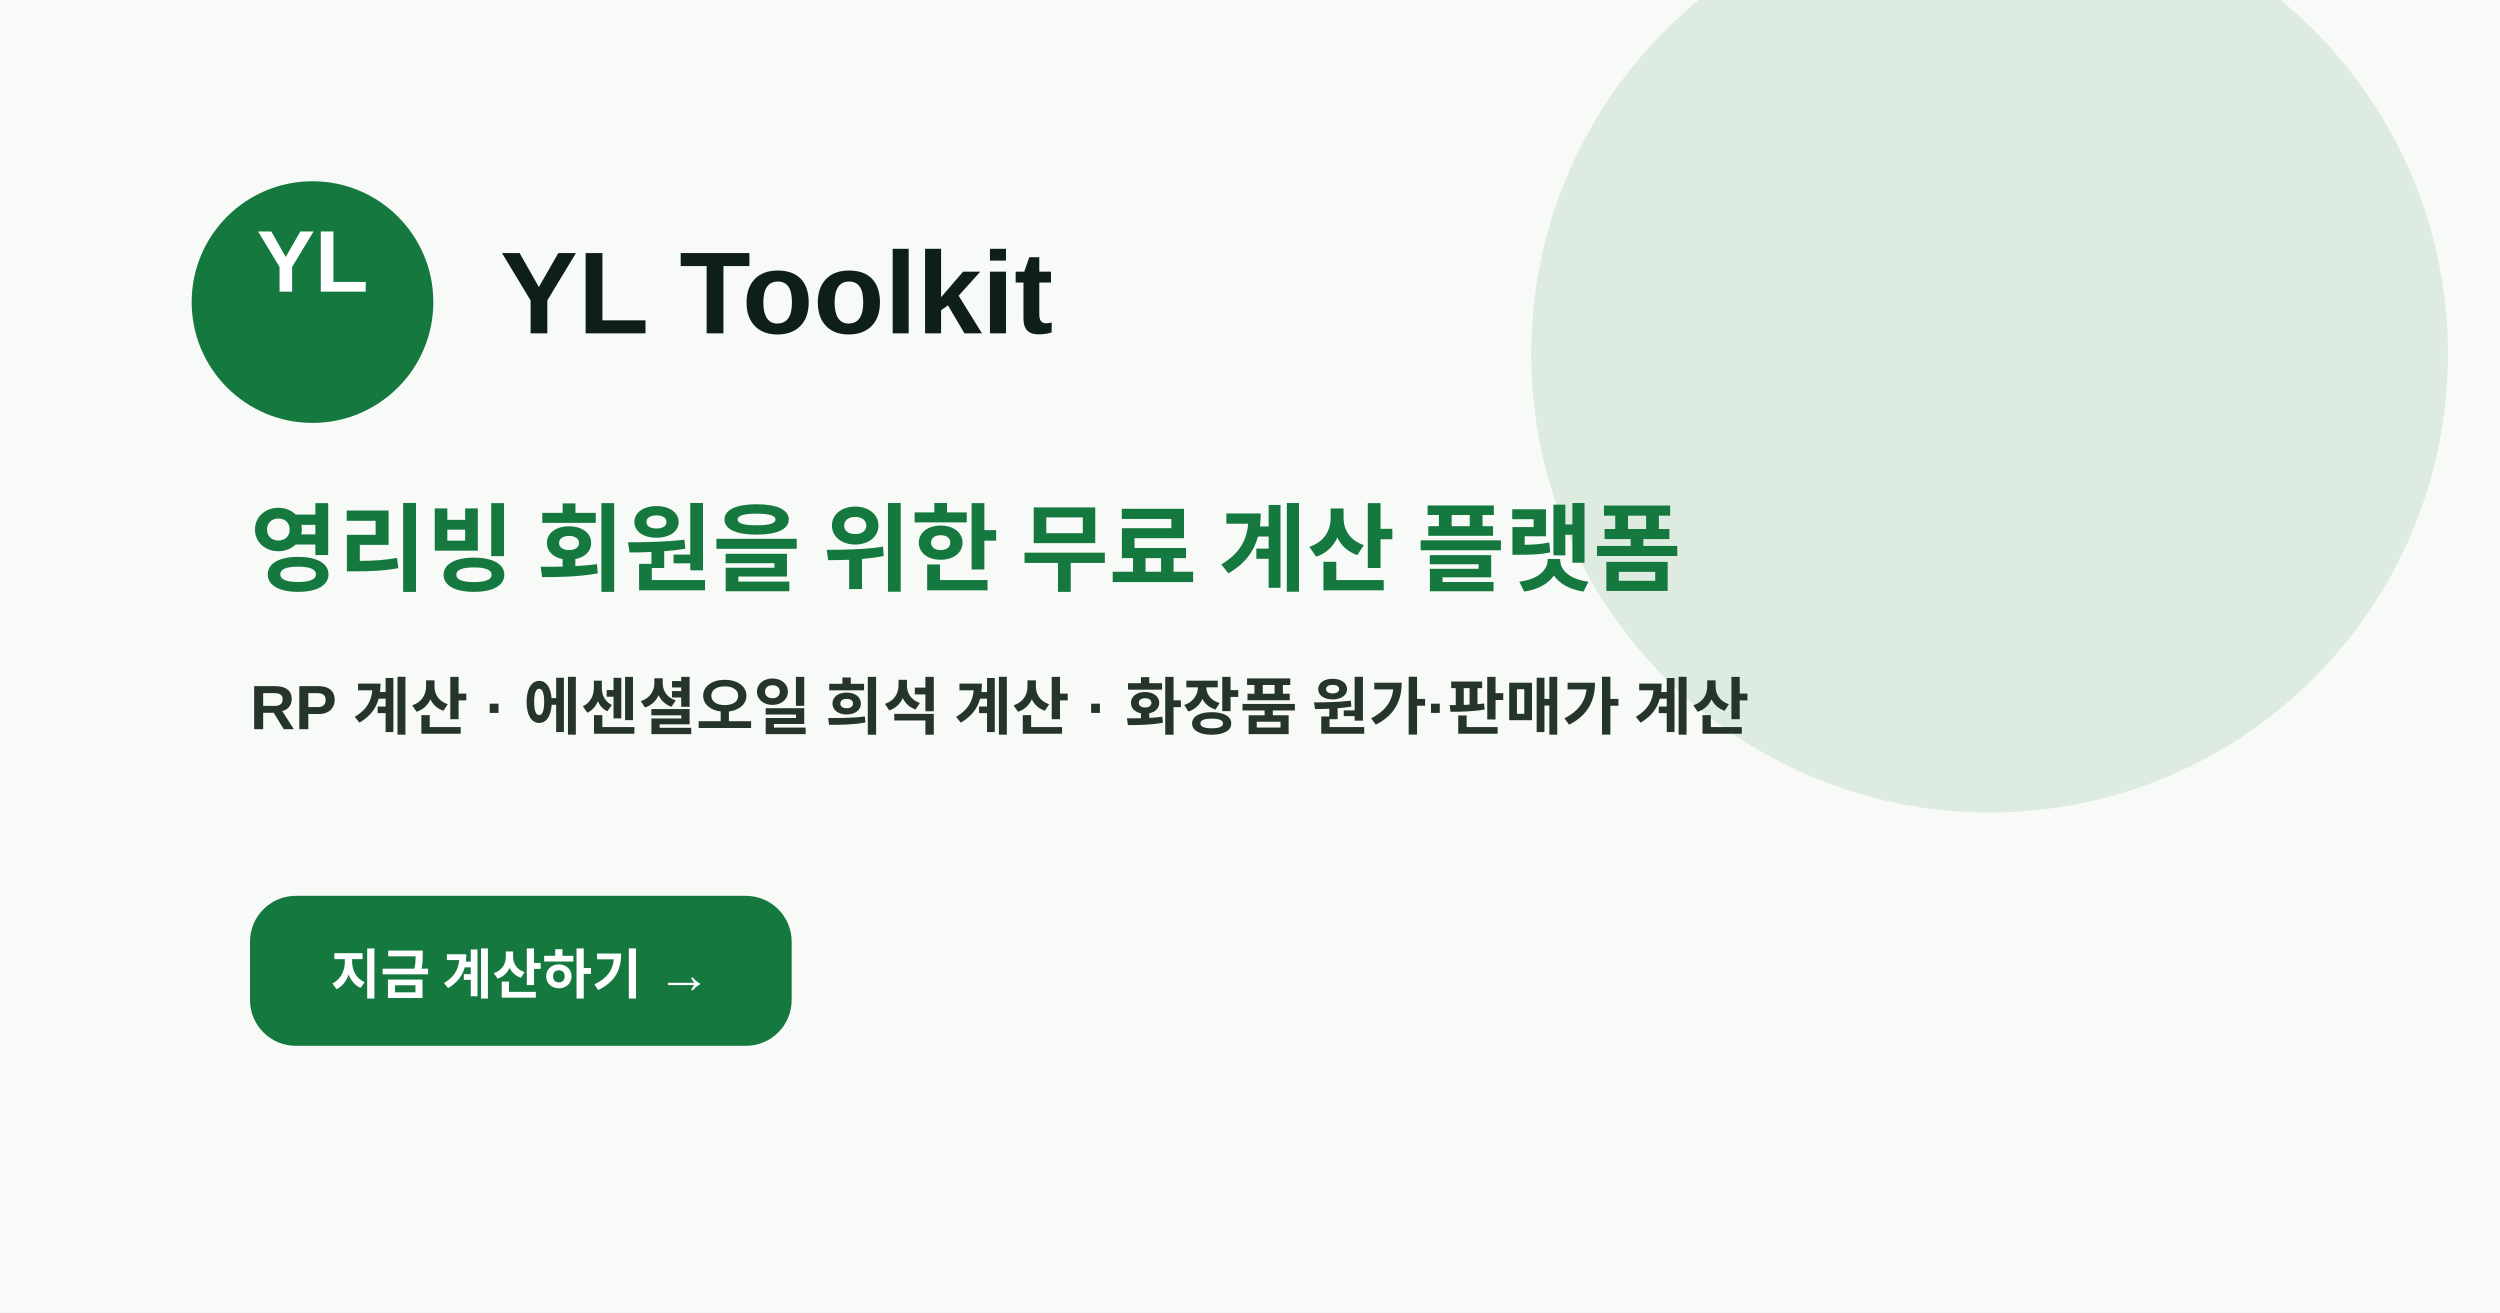
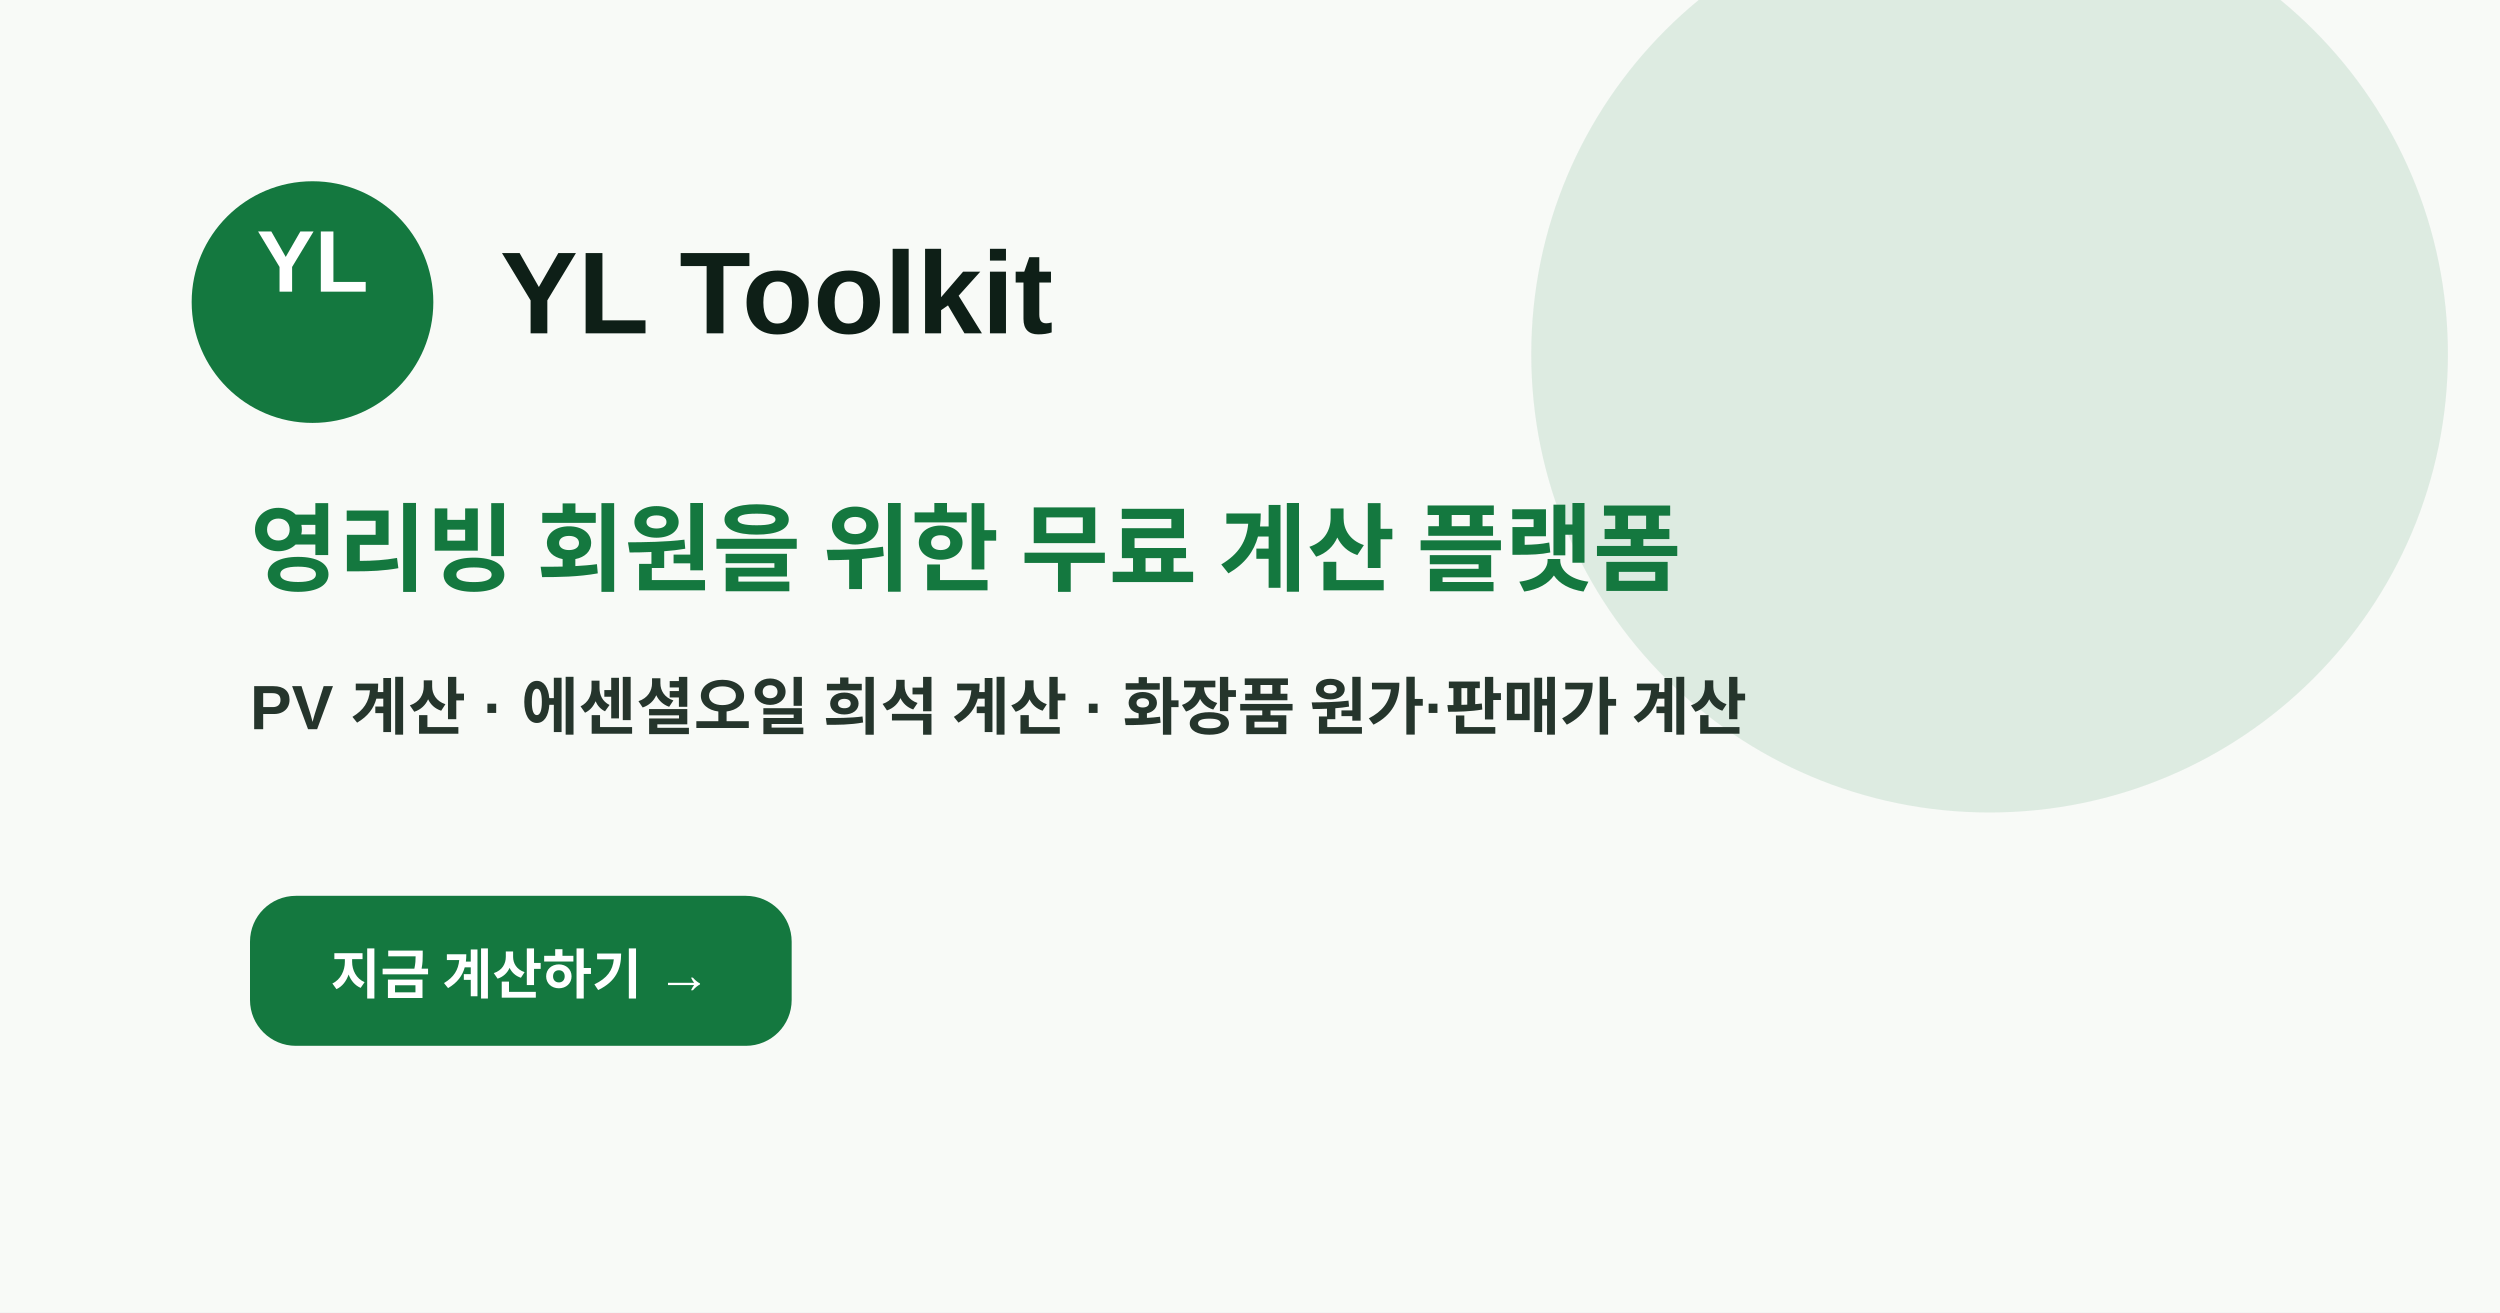
<svg xmlns="http://www.w3.org/2000/svg" width="1200" height="630">
  <rect width="1200" height="630" fill="#f8faf7" />
  <circle cx="955" cy="170" r="220" fill="#14783f" opacity=".12" />
  <circle cx="150" cy="145" r="58" fill="#14783f" />
  <text x="150" y="140" font-family="Arial" font-size="42" font-weight="900" text-anchor="middle" fill="white">YL</text>
  <text x="240" y="160" font-family="Arial" font-size="56" font-weight="900" fill="#0e1f17">YL Toolkit</text>
  <text x="120" y="280" font-family="Arial" font-size="46" font-weight="900" fill="#14783f">영리빙 회원을 위한 무료 계산 플랫폼</text>
-   <text x="120" y="350" font-family="Arial" font-size="30" font-weight="600" fill="#25352c">RP 계산 · 에센셜오일 희석 계산 · 화장품 원가·판매가 계산</text>
+   <text x="120" y="350" font-family="Arial" font-size="30" font-weight="600" fill="#25352c">PV 계산 · 에센셜오일 희석 계산 · 화장품 원가·판매가 계산</text>
  <rect x="120" y="430" width="260" height="72" rx="22" fill="#14783f" />
  <text x="250" y="477" font-family="Arial" font-size="26" font-weight="800" text-anchor="middle" fill="white">지금 계산하기 →</text>
</svg>
